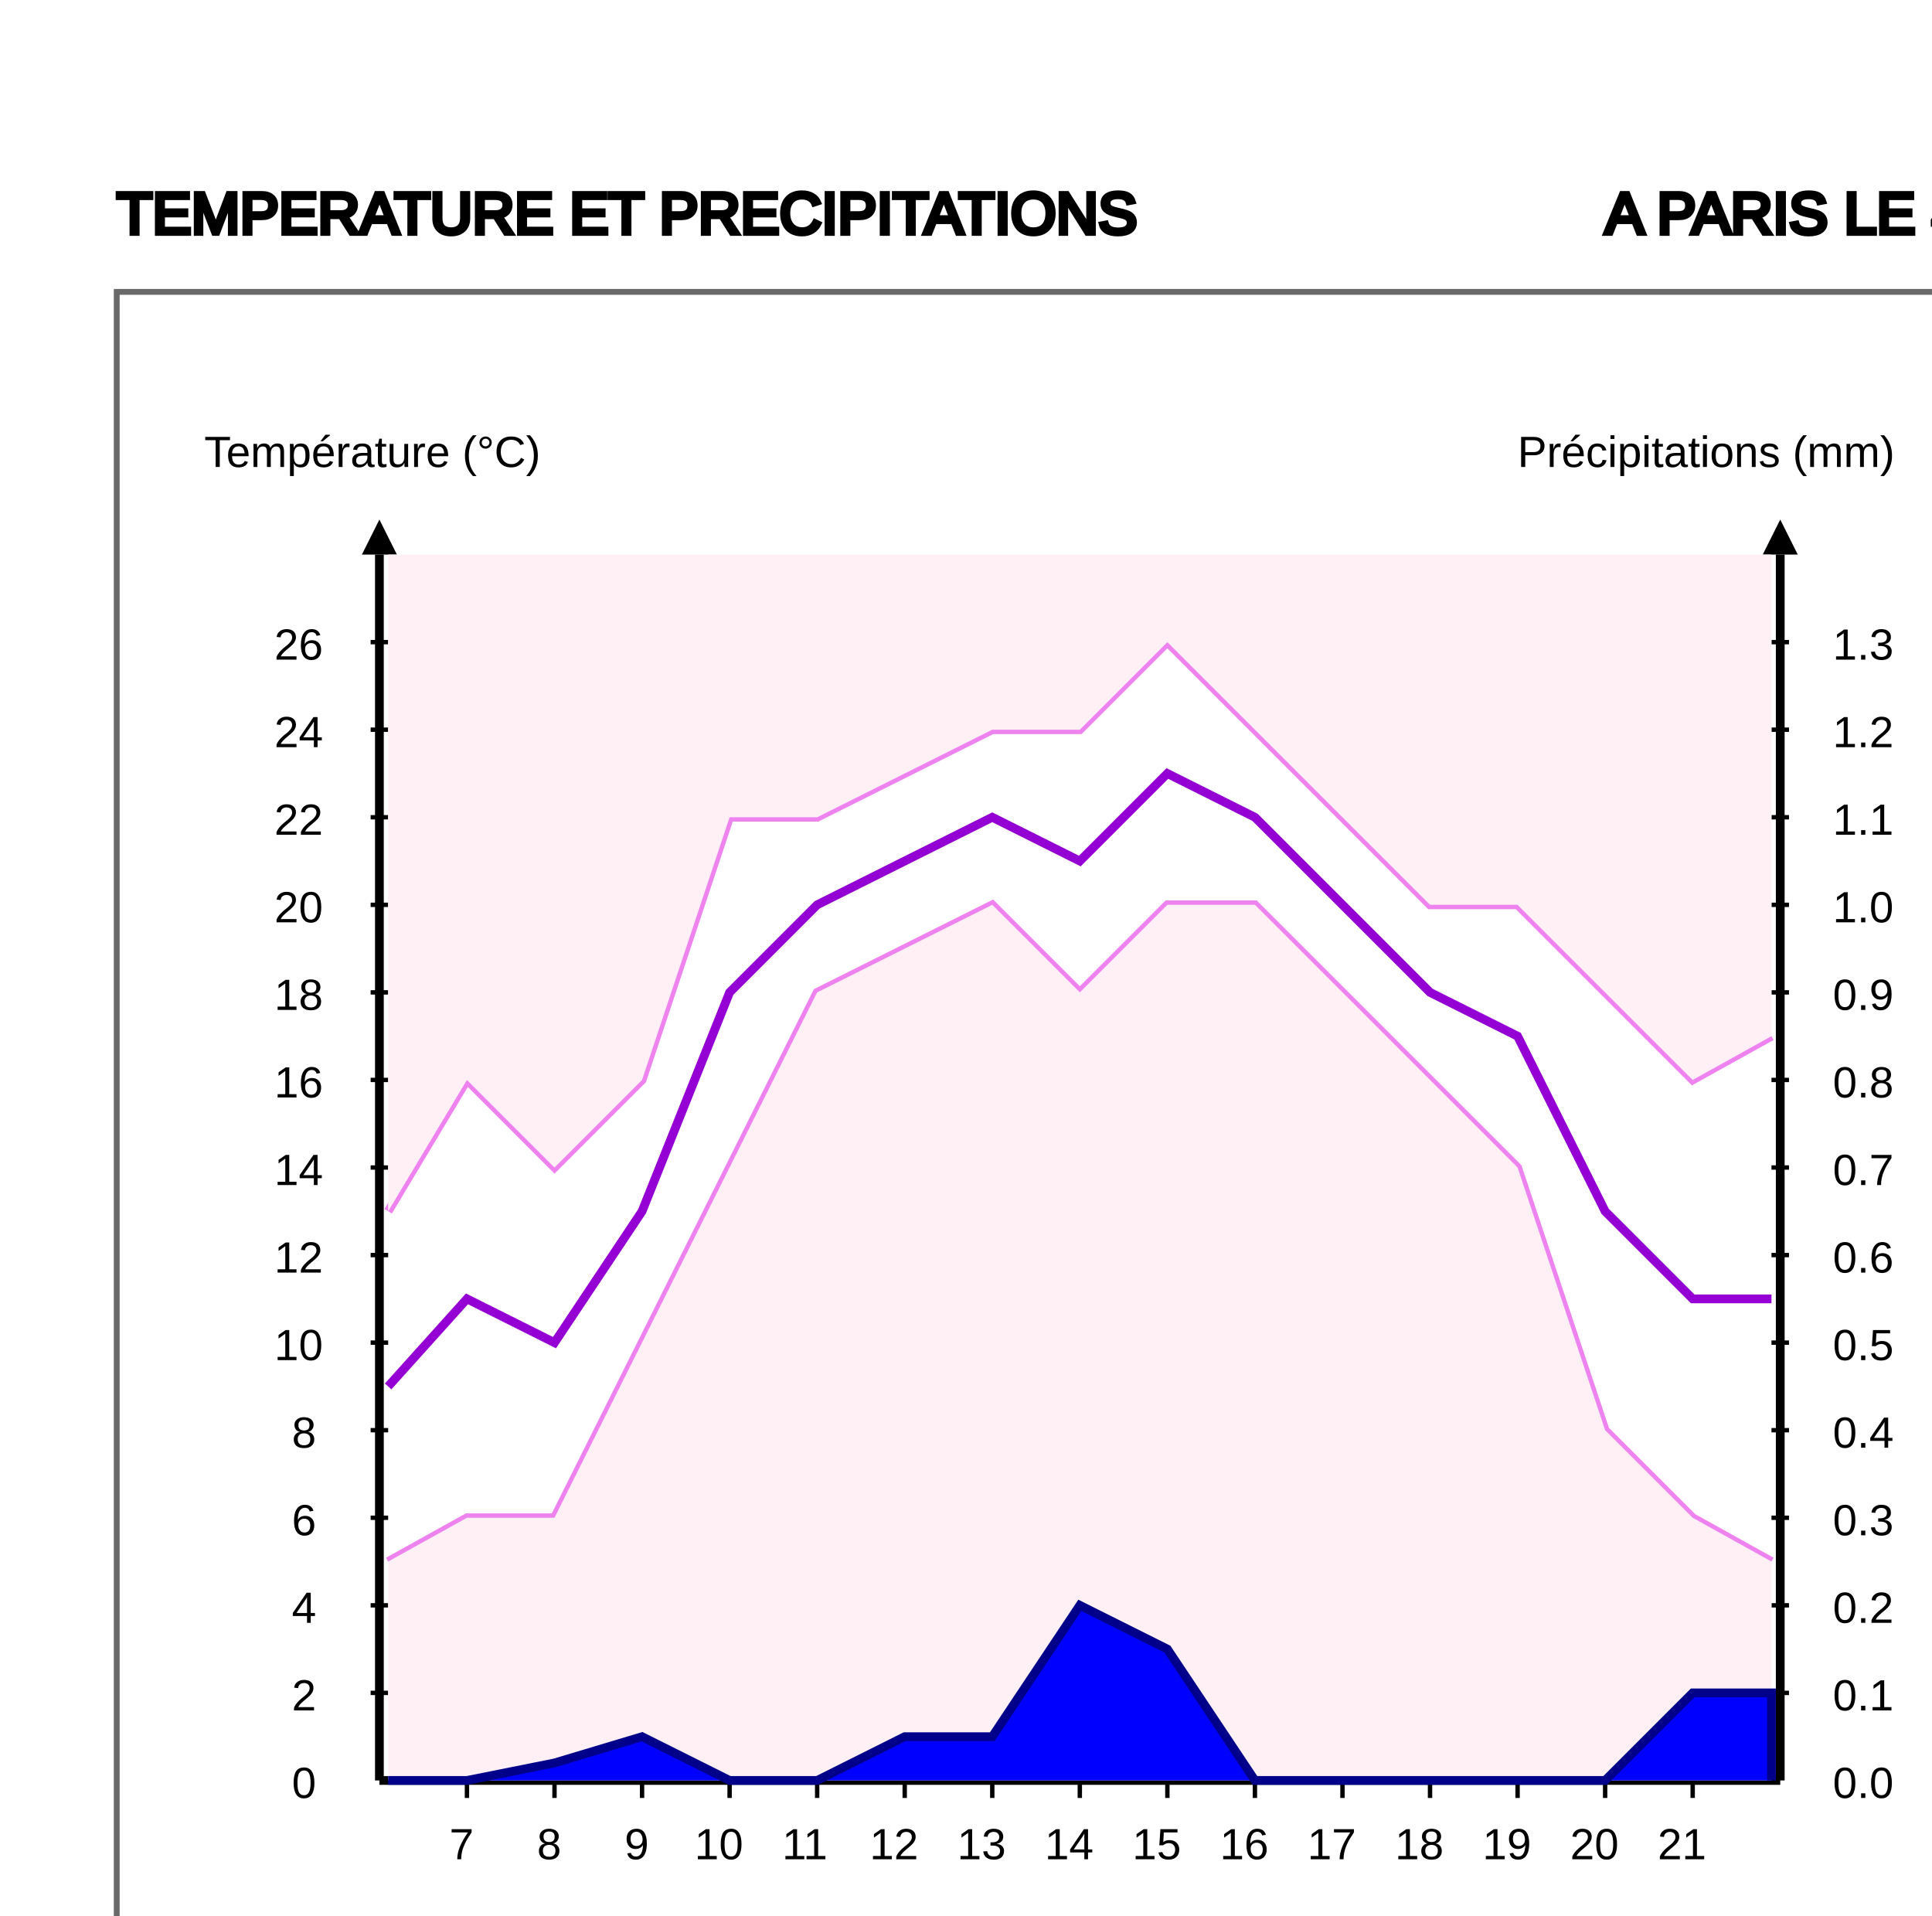
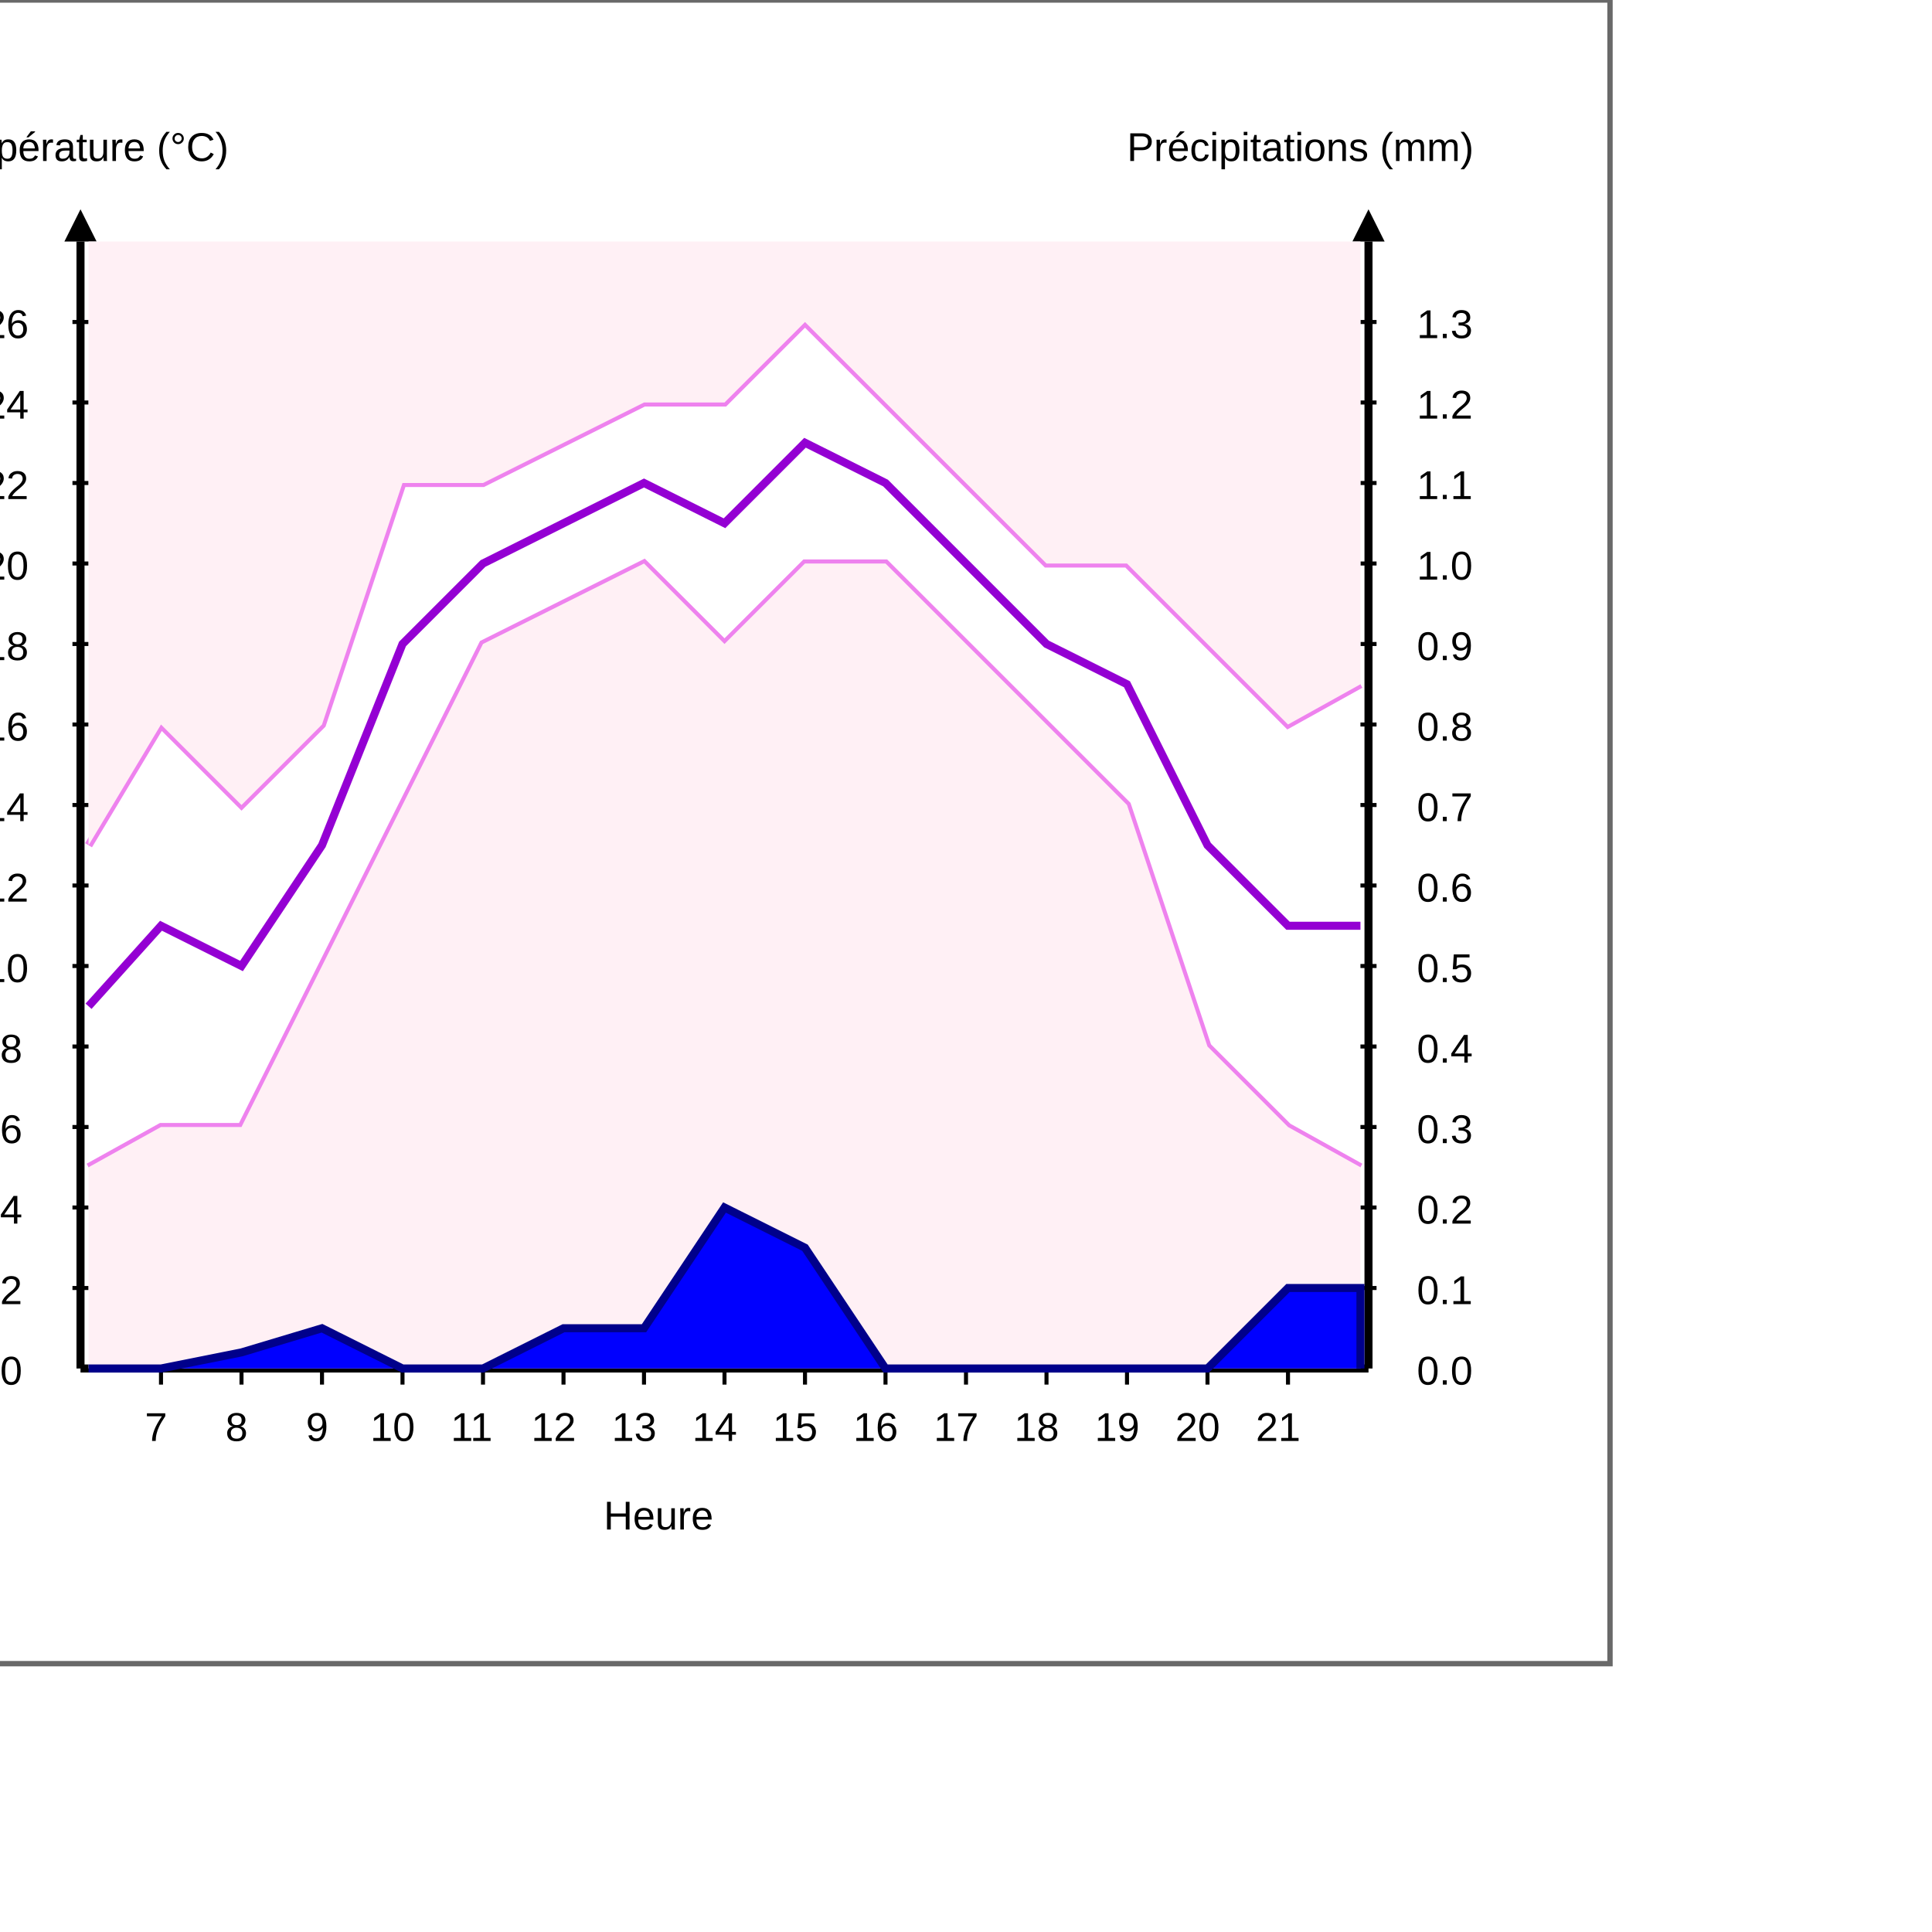
- <svg xmlns="http://www.w3.org/2000/svg" xmlns:xlink="http://www.w3.org/1999/xlink">
-   <svg width="720" height="720" viewBox="-50 -50 720 720">
+ <svg xmlns="http://www.w3.org/2000/svg" xmlns:xlink="http://www.w3.org/1999/xlink" width="720" height="720" viewBox="0 0 720 720">
+   <g transform="scale(2,2)">
    <text x="-30" y="-10" font-family="Arial" font-size="10" stroke="black" stroke-width="0.8">TEMPERATURE ET PRECIPITATIONS</text>
    <text x="225" y="-10" font-family="Arial" font-size="10" stroke="black" stroke-width="0.8">A PARIS LE 4/11</text>
    <rect x="-30" y="0" width="330" height="310" fill="none" stroke="#696969" stroke-width="1" />
    <g transform="scale(1.5,1.5)">
      <g font-family="Arial" font-size="5">
        <g id="referentiel">
          <g id="arrow">
            <line x1="10" y1="30" x2="10" y2="170" style="stroke:rgb(0,0,0);stroke-width:1" />
            <polygon points="10,30 8,30 10,26 12,30, 10,30" stroke-width="1" />
            <g id="vertical_graduations">
              <line x1="9" y1="40" x2="11" y2="40" style="stroke:rgb(0,0,0);stroke-width:0.5" transform="translate(0 0)" />
              <line x1="9" y1="40" x2="11" y2="40" style="stroke:rgb(0,0,0);stroke-width:0.5" transform="translate(0 10)" />
              <line x1="9" y1="40" x2="11" y2="40" style="stroke:rgb(0,0,0);stroke-width:0.5" transform="translate(0 20)" />
              <line x1="9" y1="40" x2="11" y2="40" style="stroke:rgb(0,0,0);stroke-width:0.5" transform="translate(0 30)" />
              <line x1="9" y1="40" x2="11" y2="40" style="stroke:rgb(0,0,0);stroke-width:0.5" transform="translate(0 40)" />
              <line x1="9" y1="40" x2="11" y2="40" style="stroke:rgb(0,0,0);stroke-width:0.5" transform="translate(0 50)" />
              <line x1="9" y1="40" x2="11" y2="40" style="stroke:rgb(0,0,0);stroke-width:0.5" transform="translate(0 60)" />
              <line x1="9" y1="40" x2="11" y2="40" style="stroke:rgb(0,0,0);stroke-width:0.5" transform="translate(0 70)" />
              <line x1="9" y1="40" x2="11" y2="40" style="stroke:rgb(0,0,0);stroke-width:0.5" transform="translate(0 80)" />
              <line x1="9" y1="40" x2="11" y2="40" style="stroke:rgb(0,0,0);stroke-width:0.5" transform="translate(0 90)" />
              <line x1="9" y1="40" x2="11" y2="40" style="stroke:rgb(0,0,0);stroke-width:0.5" transform="translate(0 100)" />
              <line x1="9" y1="40" x2="11" y2="40" style="stroke:rgb(0,0,0);stroke-width:0.5" transform="translate(0 110)" />
              <line x1="9" y1="40" x2="11" y2="40" style="stroke:rgb(0,0,0);stroke-width:0.5" transform="translate(0 120)" />
            </g>
          </g>
          <g transform="translate (160 0) rotate(0)">
            <use xlink:href="#arrow" />
          </g>
          <g id="time">
            <line x1="10" y1="170" x2="170" y2="170" style="stroke:rgb(0,0,0);stroke-width:1" />
            <g id="horizontal_graduation">
              <line x1="10" y1="168" x2="10" y2="172" style="stroke:rgb(0,0,0);stroke-width:0.5" transform="translate(10 0)" />
              <line x1="10" y1="168" x2="10" y2="172" style="stroke:rgb(0,0,0);stroke-width:0.5" transform="translate(20 0)" />
              <line x1="10" y1="168" x2="10" y2="172" style="stroke:rgb(0,0,0);stroke-width:0.5" transform="translate(30 0)" />
              <line x1="10" y1="168" x2="10" y2="172" style="stroke:rgb(0,0,0);stroke-width:0.5" transform="translate(40 0)" />
              <line x1="10" y1="168" x2="10" y2="172" style="stroke:rgb(0,0,0);stroke-width:0.5" transform="translate(50 0)" />
              <line x1="10" y1="168" x2="10" y2="172" style="stroke:rgb(0,0,0);stroke-width:0.5" transform="translate(60 0)" />
              <line x1="10" y1="168" x2="10" y2="172" style="stroke:rgb(0,0,0);stroke-width:0.5" transform="translate(70 0)" />
              <line x1="10" y1="168" x2="10" y2="172" style="stroke:rgb(0,0,0);stroke-width:0.5" transform="translate(80 0)" />
              <line x1="10" y1="168" x2="10" y2="172" style="stroke:rgb(0,0,0);stroke-width:0.5" transform="translate(90 0)" />
              <line x1="10" y1="168" x2="10" y2="172" style="stroke:rgb(0,0,0);stroke-width:0.5" transform="translate(100 0)" />
              <line x1="10" y1="168" x2="10" y2="172" style="stroke:rgb(0,0,0);stroke-width:0.5" transform="translate(110 0)" />
              <line x1="10" y1="168" x2="10" y2="172" style="stroke:rgb(0,0,0);stroke-width:0.5" transform="translate(120 0)" />
              <line x1="10" y1="168" x2="10" y2="172" style="stroke:rgb(0,0,0);stroke-width:0.5" transform="translate(130 0)" />
              <line x1="10" y1="168" x2="10" y2="172" style="stroke:rgb(0,0,0);stroke-width:0.5" transform="translate(140 0)" />
              <line x1="10" y1="168" x2="10" y2="172" style="stroke:rgb(0,0,0);stroke-width:0.5" transform="translate(150 0)" />
            </g>
          </g>
          <g id="text_axes">
            <text x="-10" y="20" fill="#000000">
                        Température (°C)
                    </text>
            <text x="140" y="20" fill="#000000">
                        Précipitations (mm)
                    </text>
            <text x="75" y="190" fill="#000000">
                        Heure
                    </text>
          </g>
          <g id="temperature_axes">
            <text x="0" y="172" fill="#000000" transform="translate(0 0)">0</text>
            <text x="0" y="172" fill="#000000" transform="translate(0 -10)">2</text>
            <text x="0" y="172" fill="#000000" transform="translate(0 -20)">4</text>
            <text x="0" y="172" fill="#000000" transform="translate(0 -30)">6</text>
            <text x="0" y="172" fill="#000000" transform="translate(0 -40)">8</text>
            <text x="0" y="172" fill="#000000" transform="translate(-2 -50)">10</text>
            <text x="0" y="172" fill="#000000" transform="translate(-2 -60)">12</text>
            <text x="0" y="172" fill="#000000" transform="translate(-2 -70)">14</text>
            <text x="0" y="172" fill="#000000" transform="translate(-2 -80)">16</text>
            <text x="0" y="172" fill="#000000" transform="translate(-2 -90)">18</text>
            <text x="0" y="172" fill="#000000" transform="translate(-2 -100)">20</text>
            <text x="0" y="172" fill="#000000" transform="translate(-2 -110)">22</text>
            <text x="0" y="172" fill="#000000" transform="translate(-2 -120)">24</text>
            <text x="0" y="172" fill="#000000" transform="translate(-2 -130)">26</text>
          </g>
          <g id="precipitation_axes">
            <text x="176" y="172" fill="#000000" transform="translate(0 0)">0.0</text>
            <text x="176" y="172" fill="#000000" transform="translate(0 -10)">0.1</text>
            <text x="176" y="172" fill="#000000" transform="translate(0 -20)">0.2</text>
            <text x="176" y="172" fill="#000000" transform="translate(0 -30)">0.3</text>
            <text x="176" y="172" fill="#000000" transform="translate(0 -40)">0.4</text>
            <text x="176" y="172" fill="#000000" transform="translate(0 -50)">0.5</text>
            <text x="176" y="172" fill="#000000" transform="translate(0 -60)">0.6</text>
            <text x="176" y="172" fill="#000000" transform="translate(0 -70)">0.7</text>
            <text x="176" y="172" fill="#000000" transform="translate(0 -80)">0.8</text>
            <text x="176" y="172" fill="#000000" transform="translate(0 -90)">0.9</text>
            <text x="176" y="172" fill="#000000" transform="translate(0 -100)">1.0</text>
            <text x="176" y="172" fill="#000000" transform="translate(0 -110)">1.1</text>
            <text x="176" y="172" fill="#000000" transform="translate(0 -120)">1.2</text>
            <text x="176" y="172" fill="#000000" transform="translate(0 -130)">1.3</text>
          </g>
          <g id="heure_axes">
            <text x="8" y="179" fill="#000000" transform="translate(10 0)">7</text>
            <text x="8" y="179" fill="#000000" transform="translate(20 0)">8</text>
            <text x="8" y="179" fill="#000000" transform="translate(30 0)">9</text>
            <text x="8" y="179" fill="#000000" transform="translate(38 0)">10</text>
            <text x="8" y="179" fill="#000000" transform="translate(48 0)">11</text>
            <text x="8" y="179" fill="#000000" transform="translate(58 0)">12</text>
            <text x="8" y="179" fill="#000000" transform="translate(68 0)">13</text>
            <text x="8" y="179" fill="#000000" transform="translate(78 0)">14</text>
            <text x="8" y="179" fill="#000000" transform="translate(88 0)">15</text>
            <text x="8" y="179" fill="#000000" transform="translate(98 0)">16</text>
            <text x="8" y="179" fill="#000000" transform="translate(108 0)">17</text>
            <text x="8" y="179" fill="#000000" transform="translate(118 0)">18</text>
            <text x="8" y="179" fill="#000000" transform="translate(128 0)">19</text>
            <text x="8" y="179" fill="#000000" transform="translate(138 0)">20</text>
            <text x="8" y="179" fill="#000000" transform="translate(148 0)">21</text>
          </g>
        </g>
        <g id="data">
          <g id="temp_max_data">
            <path d="M 11 105                             L 20 90                             L 30 100                             L 40 90                             L 50 60                             L 60 60                             L 70 55                             L 80 50                             L 90 50                             L 100 40                             L 110 50                             L 120 60                             L 130 70                             L 140 70                             L 150 80                             L 160 90                             L 169 85" stroke="violet" stroke-width="1" fill="none" />
            <path d="M 11 30                             L 11 105                             L 20 90                             L 30 100                             L 40 90                             L 50 60                             L 60 60                             L 70 55                             L 80 50                             L 90 50                             L 100 40                             L 110 50                             L 120 60                             L 130 70                             L 140 70                             L 150 80                             L 160 90                             L 169 85                             L 169 30 Z" fill="lavenderblush" />
          </g>
          <g id="temp_min_data">
            <path d="M 11 145                             L 20 140                             L 30 140                             L 40 120                             L 50 100                             L 60 80                             L 70 75                             L 80 70                             L 90 80                             L 100 70                             L 110 70                             L 120 80                             L 130 90                             L 140 100                             L 150 130                             L 160 140                             L 169 145" stroke="violet" stroke-width="1" fill="none" />
            <path d="M 11 170                             L 11 145                             L 20 140                             L 30 140                             L 40 120                             L 50 100                             L 60 80                             L 70 75                             L 80 70                             L 90 80                             L 100 70                             L 110 70                             L 120 80                             L 130 90                             L 140 100                             L 150 130                             L 160 140                             L 169 145                             L 169 170 Z" fill="lavenderblush" />
          </g>
          <g id="temp_data">
            <path d="M 11 125                             L 20 115                             L 30 120                             L 40 105                             L 50 80                             L 60 70                             L 70 65                             L 80 60                             L 90 65                             L 100 55                             L 110 60                             L 120 70                             L 130 80                             L 140 85                             L 150 105                             L 160 115                             L 169 115" stroke="darkviolet" stroke-width="1" fill="none" />
          </g>
          <g id="prec_data">
            <path d="M 11 170                             L 11 170                             L 20 170                             L 30 168                             L 40 165                             L 50 170                             L 60 170                             L 70 165                             L 80 165                             L 90 150                             L 100 155                             L 110 170                             L 120 170                             L 130 170                             L 140 170                             L 150 170                             L 160 160                             L 169 160                             L 169 170" stroke="darkblue" stroke-width="1" fill="blue" />
          </g>
        </g>
      </g>
    </g>
-   </svg>
+   </g>
</svg>
